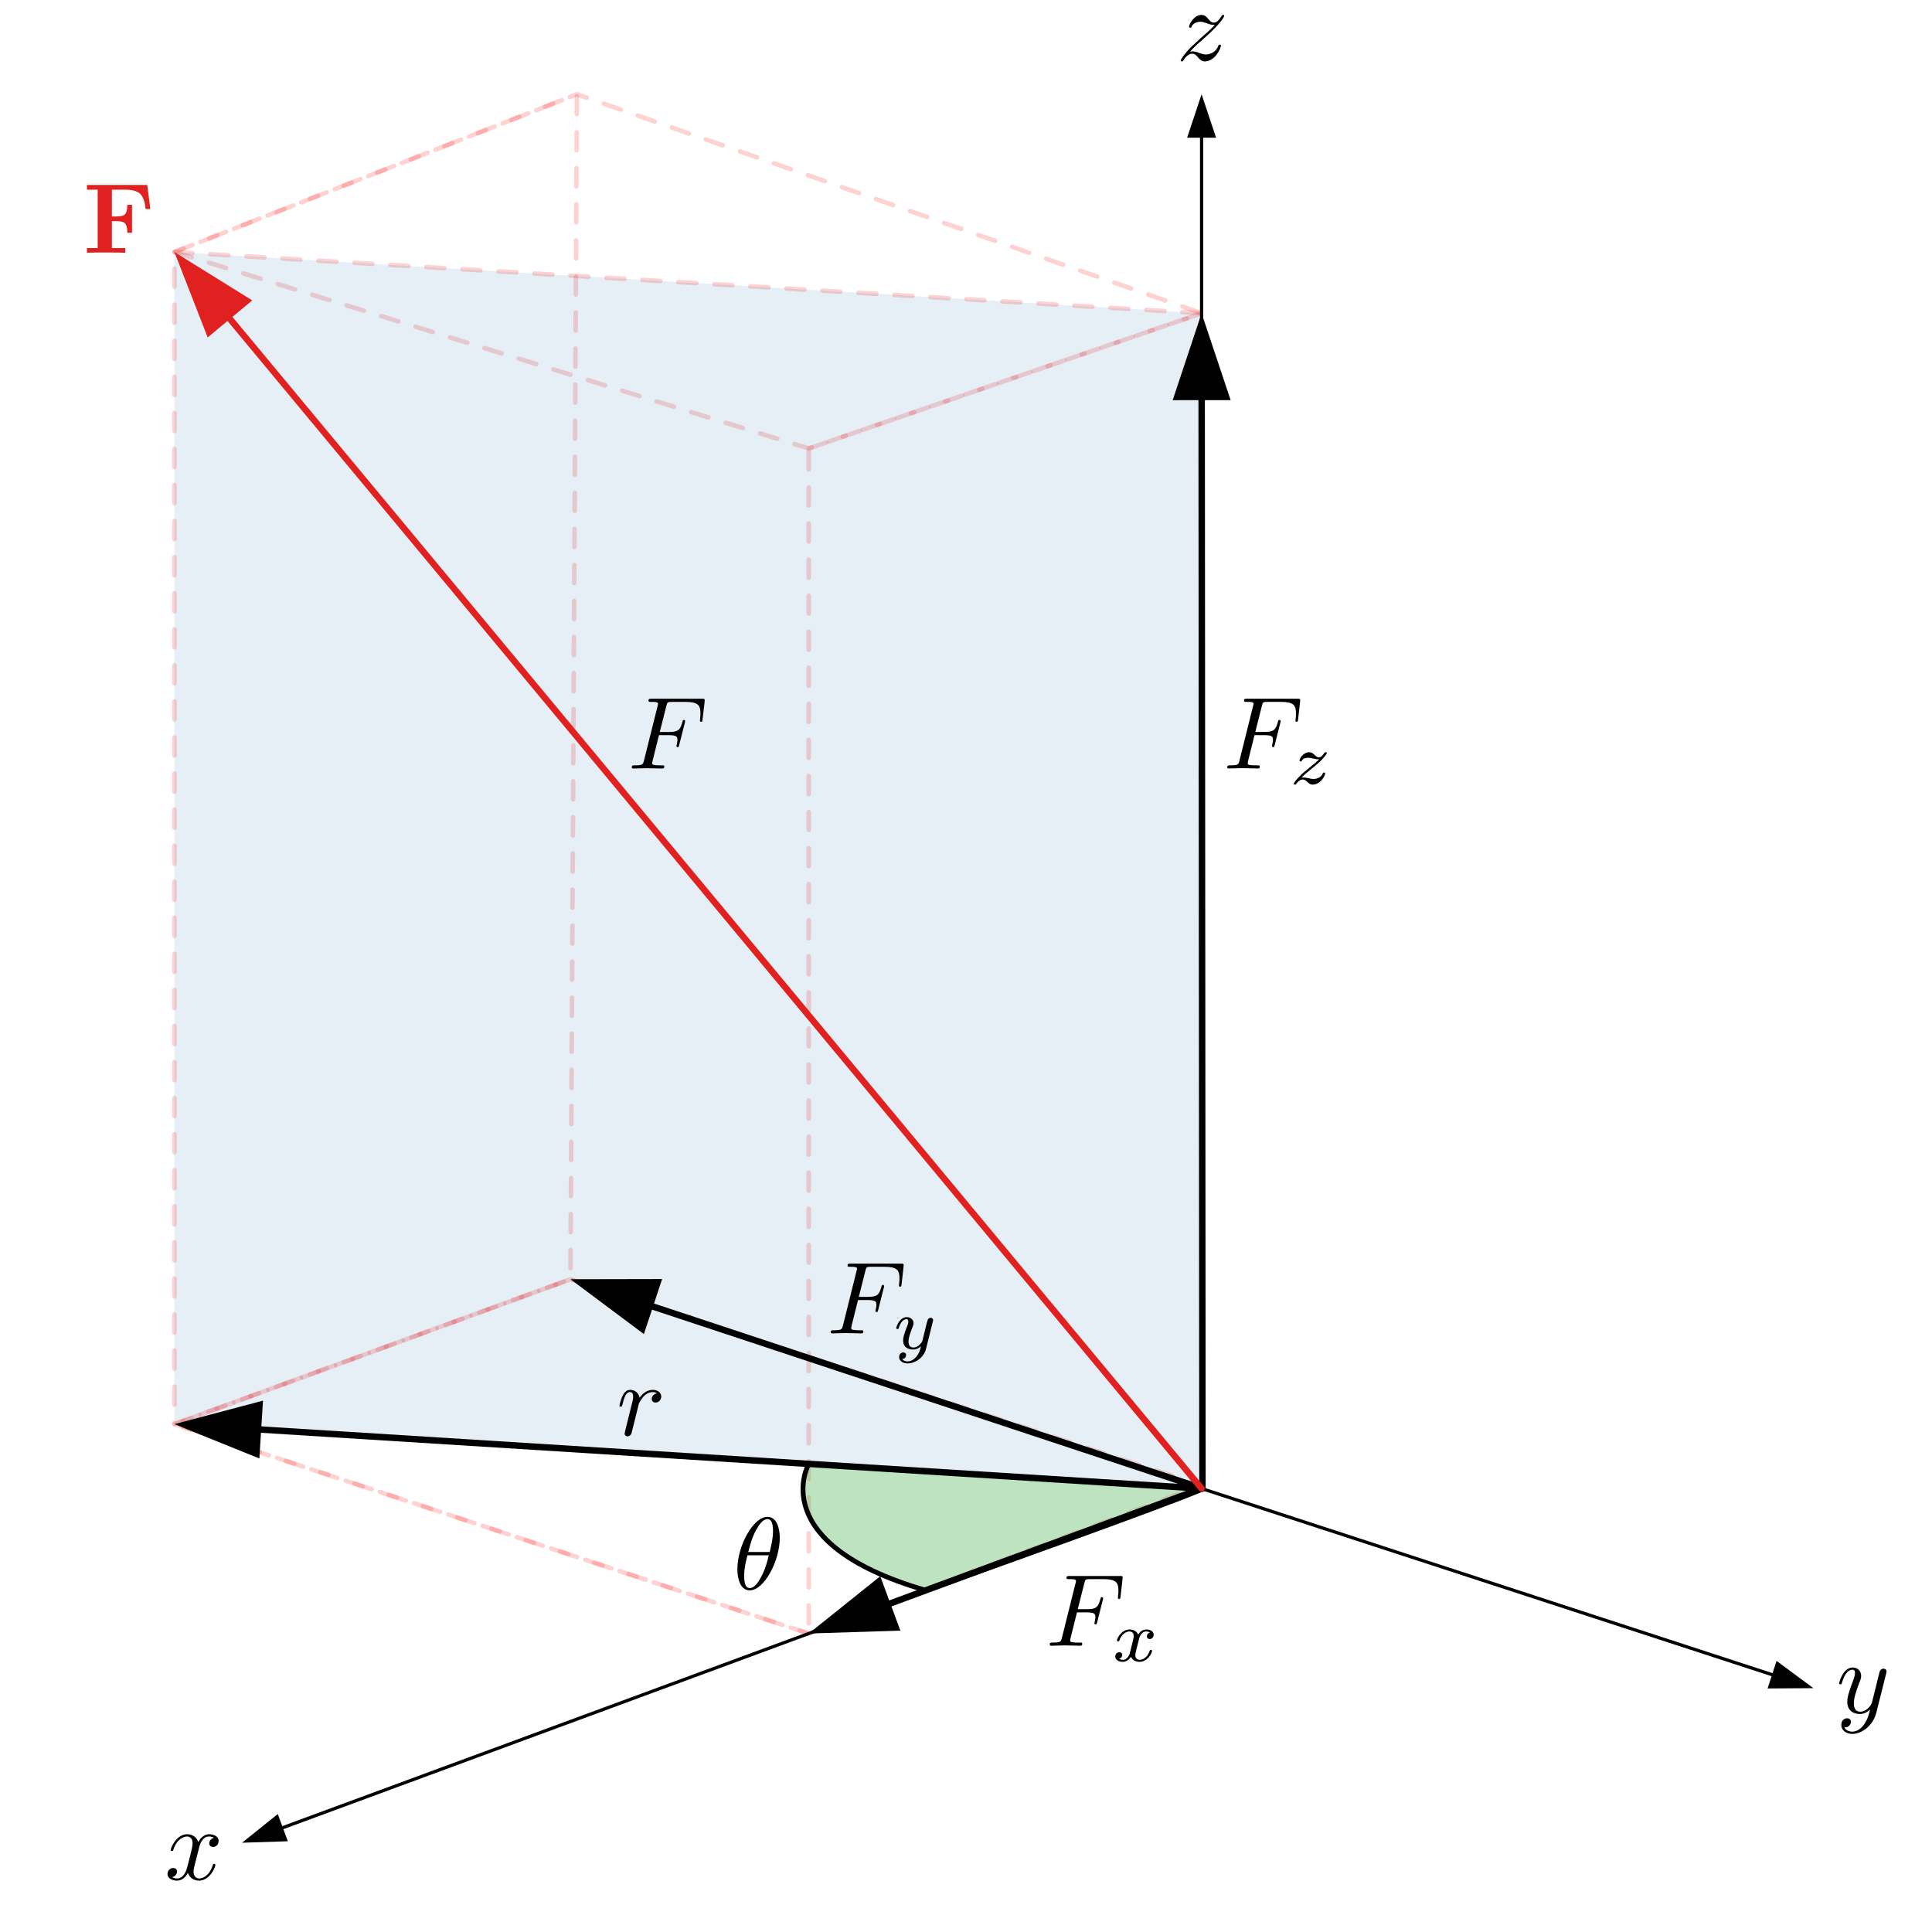
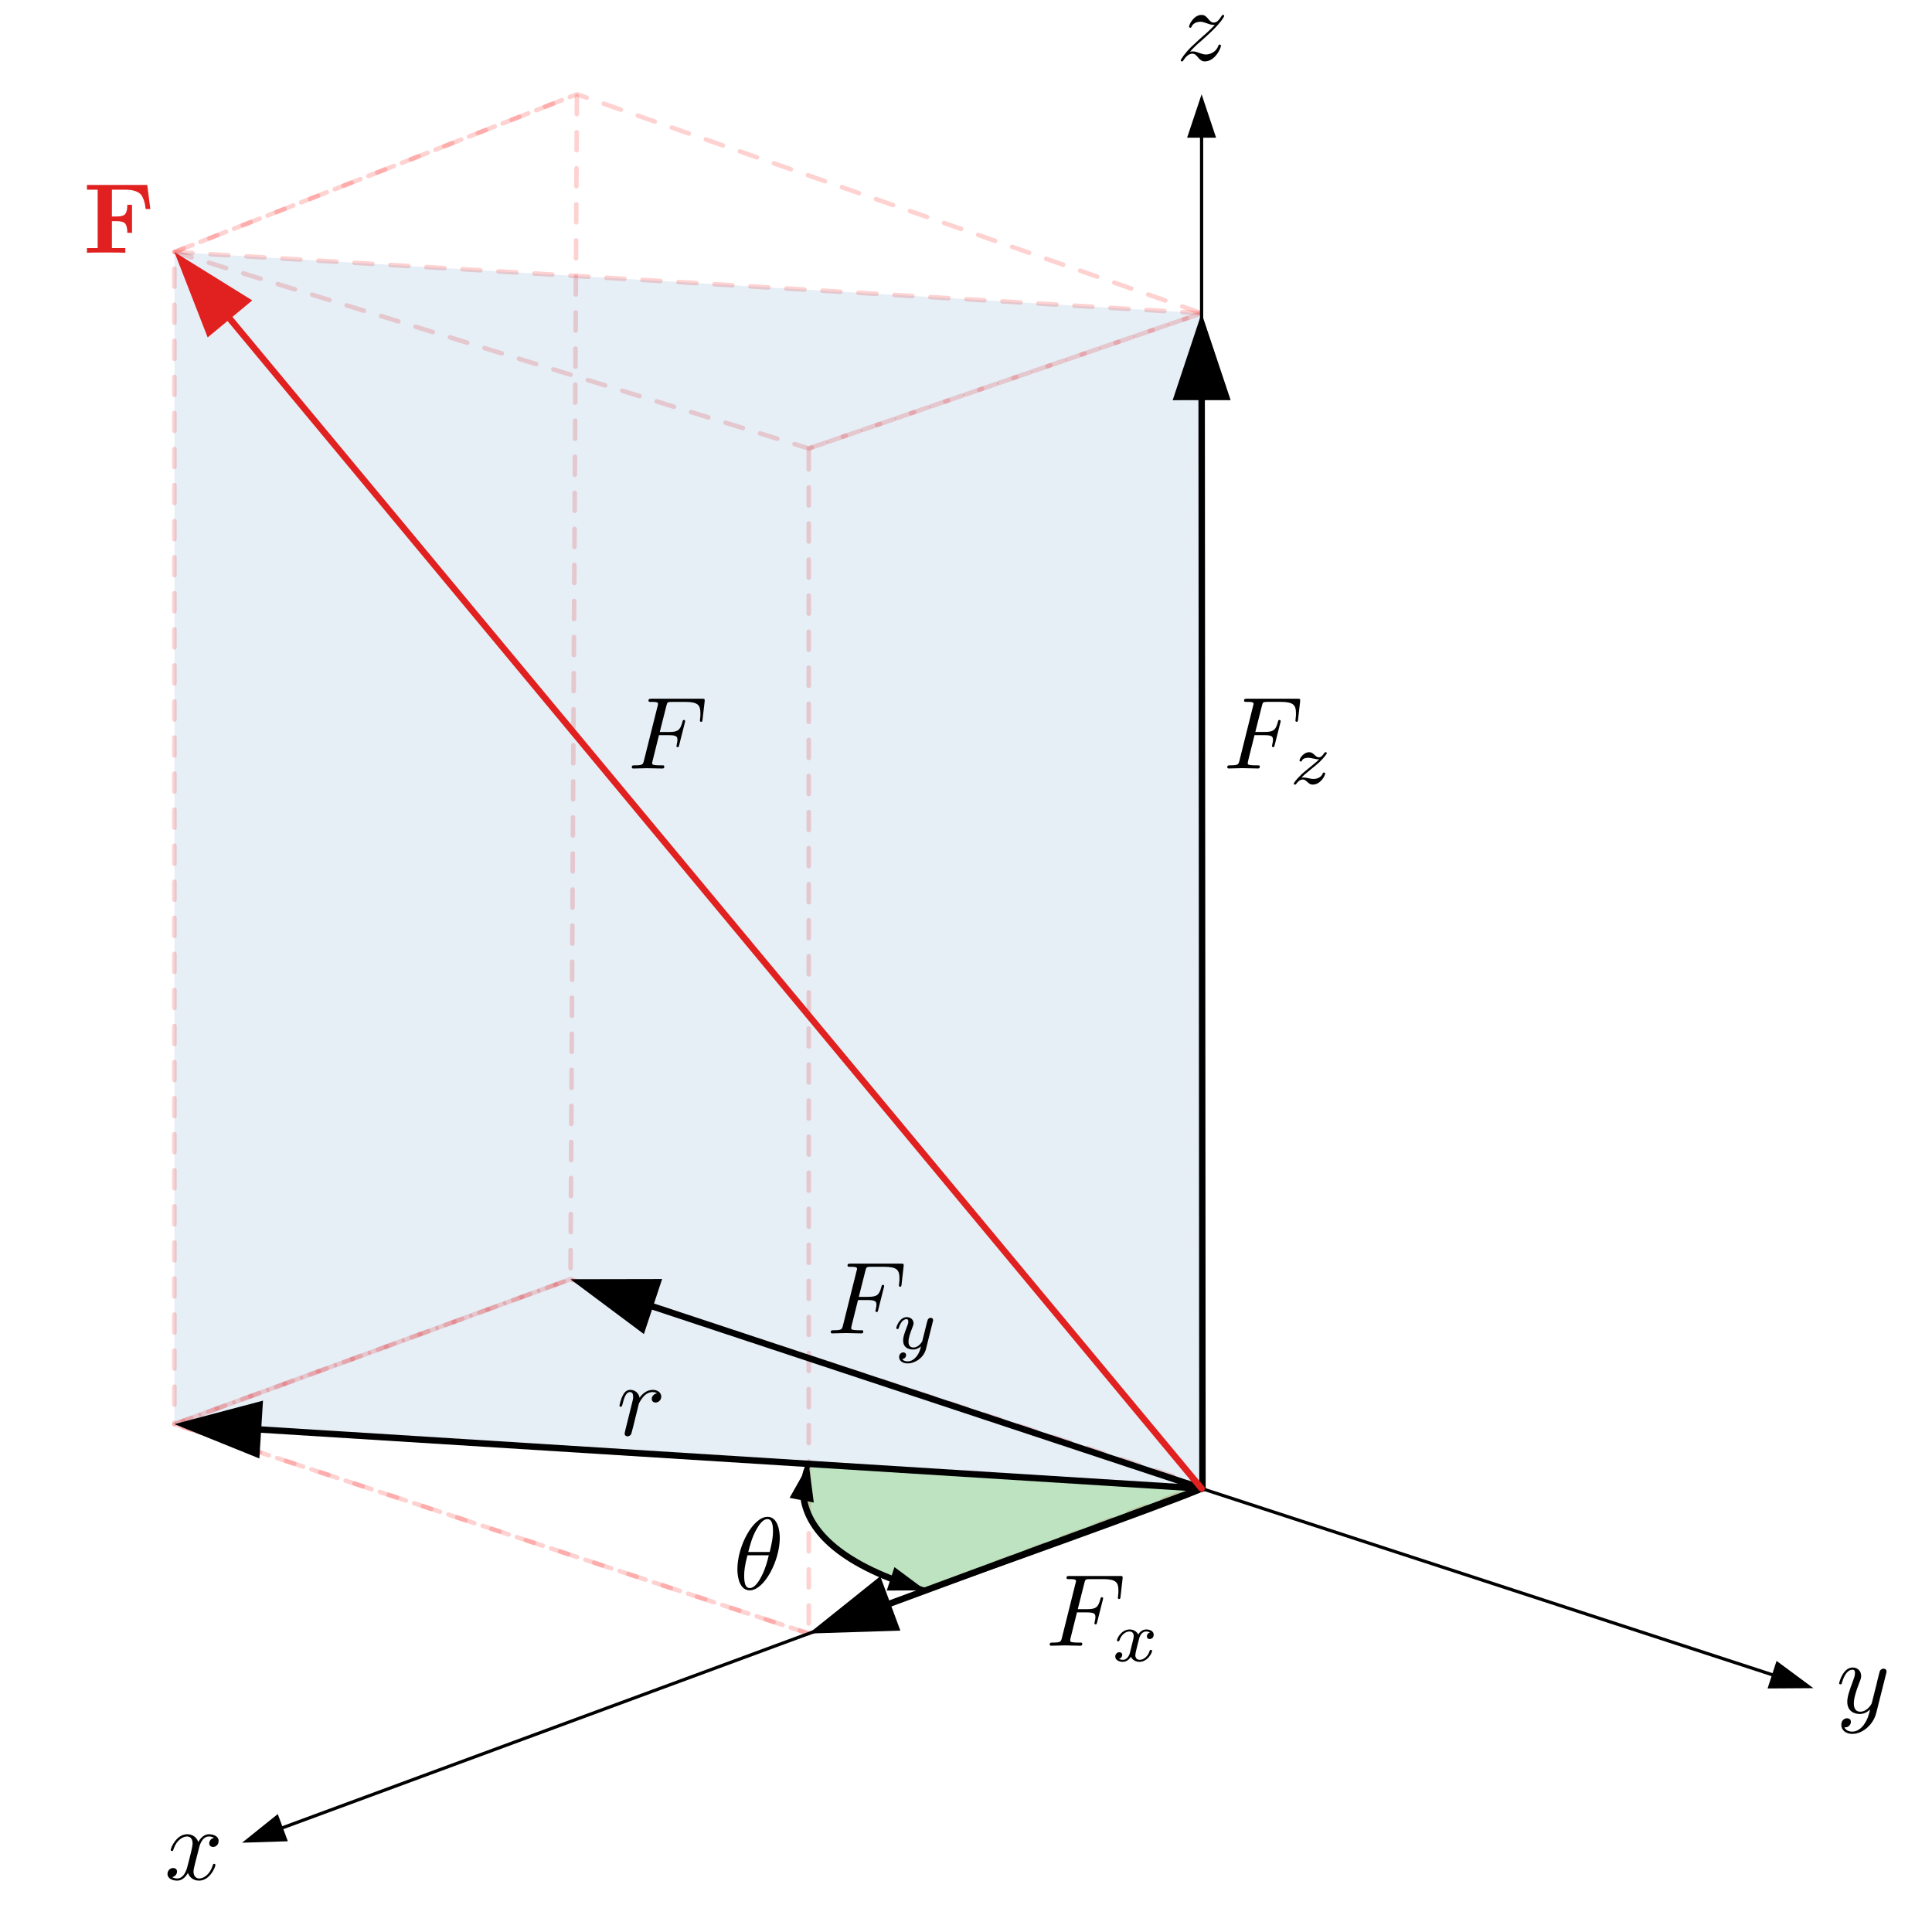
<svg xmlns="http://www.w3.org/2000/svg" width="100%" height="100%" viewBox="0 0 600 600" version="1.1" xml:space="preserve" style="fill-rule:evenodd;clip-rule:evenodd;stroke-linecap:round;stroke-linejoin:round;stroke-miterlimit:1.5;">
  <g transform="matrix(1,0,0,1,-3,-1141)">
    <g transform="matrix(1.0759,0,0,1.04266,-565.665,996.305)">
      <rect id="_3d-coords-cylinder" x="528.55" y="138.775" width="557.675" height="575.45" style="fill:none;" />
      <g id="_3d-coords-cylinder1">
        <g id="cube" transform="matrix(0.929458,0,0,0.959083,57.4658,18.1943)">
          <g transform="matrix(1,0,0,1,0,368.034)">
            <path d="M561,199.966L758,265L880,218.966L684,154.966L561,199.966Z" style="fill:none;stroke:rgb(251,7,4);stroke-opacity:0.18;stroke-width:1.4px;stroke-dasharray:5.6,5.6,0,0,0,0;" />
          </g>
          <path d="M561,204L758,265L880,223L686,155L561,204Z" style="fill:none;stroke:rgb(251,7,4);stroke-opacity:0.18;stroke-width:1.4px;stroke-dasharray:5.6,5.6,0,0,0,0;" />
          <path d="M561,568L684,523L686,155L561,204L561,568Z" style="fill:none;stroke:rgb(251,7,4);stroke-opacity:0.18;stroke-width:1.4px;stroke-dasharray:5.6,5.6,0,0,0,0;" />
          <path d="M758,633.034L880,588L684,523L561,568L758,633.034Z" style="fill:none;stroke:rgb(251,7,4);stroke-opacity:0.18;stroke-width:1.4px;stroke-dasharray:5.6,5.6,0,0,0,0;" />
          <path d="M758,265L880,223L880,588L758,633.034L758,265Z" style="fill:none;stroke:rgb(251,7,4);stroke-opacity:0.18;stroke-width:1.4px;stroke-dasharray:5.6,5.6,0,0,0,0;" />
        </g>
        <g transform="matrix(0.929458,0,0,0.959083,-759.359,-1481.12)">
          <path d="M1439.82,1767.28L1758.82,1786.28" style="fill:none;stroke:rgb(251,7,4);stroke-opacity:0.18;stroke-width:1.4px;stroke-dasharray:5.6,5.6,0,0,0,0;" />
        </g>
        <g id="angles">
          <g id="theta" transform="matrix(0.929458,0,0,0.959083,57.4658,18.1943)">
            <path d="M758,580.351C758,580.351 744,605 794.333,619.622C829.329,607.291 884.606,587.274 880,588L758,580.351Z" style="fill:rgb(77,179,88);fill-opacity:0.37;stroke:black;stroke-width:1.5px;" />
+             <g transform="matrix(1,-0,-0,1,506.837,125.725)">
+               <path d="M252.73,466.632L251.163,454.626L245.213,465.172L252.73,466.632Z" />
+               <path d="M277.773,486.681L287.496,493.897L275.388,493.958L277.773,486.681Z" />
+               <path d="M249.41,463.647C249.884,471.289 255.293,482.355 278.763,491.035" style="fill:none;stroke:black;stroke-width:2px;stroke-linecap:butt;" />
+             </g>
          </g>
          <g id="phi">
            <g transform="matrix(0.929458,0,0,0.959083,57.4658,18.1943)">
              <path d="M880,588L879.993,223L561,204L880,588Z" style="fill:rgb(64,124,191);fill-opacity:0.13;" />
            </g>
            <g transform="matrix(0.929458,0,0,0.959083,-765.058,-847.163)">
              <path d="M1445.95,1470.28L1445.95,1106.28L1764.95,1490.28L1445.95,1470.28Z" style="fill:rgb(64,124,191);fill-opacity:0.13;" />
            </g>
          </g>
        </g>
        <g id="axes" transform="matrix(0.929458,0,0,0.959083,57.4658,18.1943)">
          <g transform="matrix(1,-0,-0,1,506.837,125.725)">
            <path d="M89.386,571.822L75.163,572.275L86.269,563.379L89.386,571.822Z" />
            <path d="M373.156,462.278C373.156,462.278 137.441,549.286 85.294,568.535" style="fill:none;stroke:black;stroke-width:1px;" />
          </g>
          <g transform="matrix(1,-0,-0,1,506.837,125.725)">
            <path d="M368.663,42.775L373.163,29.275L377.663,42.775L368.663,42.775Z" />
            <path d="M373.17,462.278C373.17,462.278 373.164,107 373.163,40.075" style="fill:none;stroke:black;stroke-width:1px;" />
          </g>
          <g transform="matrix(1,-0,-0,1,506.837,125.725)">
            <path d="M551.725,515.809L563.163,524.275L548.933,524.365L551.725,515.809Z" />
            <path d="M373.163,462.275C373.163,462.275 513.359,508.023 552.895,520.925" style="fill:none;stroke:black;stroke-width:1px;" />
          </g>
        </g>
        <g id="forces" transform="matrix(0.929458,0,0,0.959083,57.4658,18.1943)">
          <g transform="matrix(1,-0,-0,1,506.837,125.725)">
            <path d="M80.546,452.947L54.163,442.275L81.673,434.982L80.546,452.947Z" />
            <path d="M373.163,462.275C373.163,462.275 147.389,448.12 75.72,443.627" style="fill:none;stroke:black;stroke-width:2px;" />
          </g>
          <g transform="matrix(1,-0,-0,1,506.837,125.725)">
            <path d="M279.609,506.402L251.163,507.309L273.375,489.516L279.609,506.402Z" />
            <path d="M373.163,462.275C373.163,462.275 306.112,487.025 271.426,499.829" style="fill:none;stroke:black;stroke-width:2px;" />
          </g>
          <g transform="matrix(0.991265,0,0,1,5.97493,-5.68434e-14)">
            <g transform="matrix(1.00881,-0,-0,1,505.276,125.725)">
              <path d="M364.183,124.282L373.163,97.275L382.183,124.268L364.183,124.282Z" />
              <path d="M373.433,462.275C373.433,462.275 373.237,197.279 373.179,118.875" style="fill:none;stroke:black;stroke-width:2px;" />
            </g>
          </g>
          <g transform="matrix(0.991265,0,0,1,5.97493,-5.68434e-14)">
            <g transform="matrix(1.00881,-0,-0,1,505.276,125.725)">
              <path d="M199.964,414.307L177.163,397.275L205.623,397.22L199.964,414.307Z" />
              <path d="M373.433,462.275C373.433,462.275 247.974,420.726 197.667,404.066" style="fill:none;stroke:black;stroke-width:2px;" />
            </g>
          </g>
          <g transform="matrix(1,-0,-0,1,506.837,125.725)">
            <path d="M64.493,104.795L54.163,78.275L78.338,93.293L64.493,104.795Z" style="fill:rgb(225,32,32);" />
            <path d="M373.163,462.275C373.163,462.275 129.182,168.581 67.965,94.89" style="fill:none;stroke:rgb(225,32,32);stroke-width:2px;" />
          </g>
        </g>
        <g id="LABELS" transform="matrix(1,0,0,1.03187,0,-13.594)">
          <g transform="matrix(1.23901,0,0,1.23901,740.157,606.39)">
            <g id="glyph-0-1">
              <path d="M10.875,-11.953C10.875,-13.531 10.453,-16.859 8.016,-16.859C4.688,-16.859 1,-10.109 1,-4.641C1,-2.391 1.703,0.266 3.875,0.266C7.25,0.266 10.875,-6.594 10.875,-11.953ZM3.531,-8.672C3.938,-10.203 4.422,-12.125 5.375,-13.813C6.031,-14.984 6.906,-16.328 7.984,-16.328C9.156,-16.328 9.297,-14.797 9.297,-13.438C9.297,-12.266 9.109,-11.047 8.531,-8.672L3.531,-8.672ZM8.313,-7.906C8.063,-6.813 7.547,-4.781 6.641,-3.063C5.813,-1.438 4.906,-0.266 3.875,-0.266C3.078,-0.266 2.578,-0.953 2.578,-3.172C2.578,-4.188 2.719,-5.563 3.344,-7.906L8.313,-7.906Z" style="fill-rule:nonzero;" />
            </g>
          </g>
          <g transform="matrix(1.23901,0,0,1.23901,552.523,220.621)">
            <g id="glyph-0-11">
              <path d="M0.906,0L0.906,-1.094L3.406,-1.094L3.406,-14.688L0.906,-14.688L0.906,-15.797L14.953,-15.797L15.672,-10.188L14.578,-10.188C14.504,-10.813 14.422,-11.316 14.328,-11.703C14.234,-12.098 14.082,-12.504 13.875,-12.922C13.676,-13.348 13.414,-13.676 13.094,-13.906C12.781,-14.133 12.359,-14.32 11.828,-14.469C11.305,-14.613 10.688,-14.688 9.969,-14.688L6.719,-14.688L6.719,-8.453L7.875,-8.453C8.906,-8.453 9.566,-8.66 9.859,-9.078C10.16,-9.492 10.313,-10.191 10.313,-11.172L11.406,-11.172L11.406,-4.641L10.313,-4.641C10.313,-5.617 10.16,-6.316 9.859,-6.734C9.566,-7.148 8.906,-7.359 7.875,-7.359L6.719,-7.359L6.719,-1.094L9.844,-1.094L9.844,0C9.164,-0.039 7.602,-0.063 5.156,-0.063C2.914,-0.063 1.5,-0.039 0.906,0Z" style="fill:rgb(225,32,32);fill-rule:nonzero;" />
            </g>
          </g>
          <g transform="matrix(1.33305,0,0,1.29187,-53.6497,-319.282)">
            <g transform="matrix(0.929458,0,0,0.959083,701.647,533.157)">
              <g id="glyph-0-12">
                <path d="M7.25,-7.766L9.563,-7.766C11.359,-7.766 11.547,-7.391 11.547,-6.688C11.547,-6.531 11.547,-6.234 11.375,-5.516C11.328,-5.406 11.313,-5.313 11.313,-5.266C11.313,-5.063 11.453,-4.969 11.594,-4.969C11.828,-4.969 11.828,-5.047 11.953,-5.469L13.266,-10.656C13.344,-10.922 13.344,-10.969 13.344,-11.047C13.344,-11.094 13.297,-11.313 13.047,-11.313C12.813,-11.313 12.797,-11.188 12.688,-10.813C12.188,-8.938 11.641,-8.516 9.609,-8.516L7.438,-8.516L8.969,-14.578C9.188,-15.422 9.203,-15.516 10.25,-15.516L13.406,-15.516C16.359,-15.516 16.906,-14.719 16.906,-12.891C16.906,-12.328 16.906,-12.234 16.828,-11.594C16.781,-11.281 16.781,-11.234 16.781,-11.172C16.781,-11.047 16.859,-10.875 17.063,-10.875C17.328,-10.875 17.359,-11.016 17.406,-11.469L17.875,-15.609C17.953,-16.25 17.828,-16.25 17.234,-16.25L5.516,-16.25C5.047,-16.25 4.813,-16.25 4.813,-15.781C4.813,-15.516 5.016,-15.516 5.469,-15.516C6.359,-15.516 7.031,-15.516 7.031,-15.078C7.031,-14.984 7.031,-14.938 6.906,-14.516L3.75,-1.859C3.516,-0.938 3.469,-0.734 1.578,-0.734C1.172,-0.734 0.906,-0.734 0.906,-0.281C0.906,0 1.188,0 1.266,0C1.953,0 3.734,-0.078 4.422,-0.078C5.219,-0.078 7.203,0 7.984,0C8.203,0 8.484,0 8.484,-0.453C8.484,-0.641 8.344,-0.688 8.344,-0.719C8.266,-0.734 8.219,-0.734 7.672,-0.734C7.141,-0.734 7.031,-0.734 6.438,-0.781C5.734,-0.859 5.672,-0.953 5.672,-1.266C5.672,-1.313 5.672,-1.453 5.766,-1.813L7.25,-7.766Z" style="fill-rule:nonzero;" />
              </g>
            </g>
            <g transform="matrix(0.929458,0,0,0.959083,715.939,536.596)">
              <g id="glyph-1-1">
                <path d="M2.813,-1.469C3.25,-1.906 3.547,-2.219 4.969,-3.359C5.328,-3.641 6.578,-4.656 7.063,-5.125C8.078,-6.125 8.719,-6.984 8.719,-7.172C8.719,-7.375 8.5,-7.375 8.438,-7.375C8.281,-7.375 8.234,-7.344 8.156,-7.219C7.625,-6.438 7.281,-6.188 6.875,-6.188C6.672,-6.188 6.422,-6.203 5.922,-6.688C5.359,-7.266 4.984,-7.375 4.609,-7.375C3.266,-7.375 2.359,-5.922 2.359,-5.422C2.359,-5.266 2.531,-5.219 2.641,-5.219C2.844,-5.219 2.875,-5.266 2.938,-5.453C3.203,-6.047 4.141,-6.078 4.406,-6.078C4.781,-6.078 5.219,-5.969 5.453,-5.922C6.375,-5.719 6.5,-5.719 6.906,-5.719C6.469,-5.266 6.172,-4.969 4.578,-3.703C3.281,-2.656 2.828,-2.25 2.516,-1.906C1.5,-0.922 1.016,-0.188 1.016,-0.031C1.016,0.172 1.234,0.172 1.313,0.172C1.469,0.172 1.5,0.141 1.594,0C2.047,-0.641 2.563,-1.016 3.125,-1.016C3.328,-1.016 3.578,-1 4.031,-0.578C4.547,-0.078 4.891,0.172 5.422,0.172C7.219,0.172 8.328,-1.859 8.328,-2.422C8.328,-2.625 8.156,-2.641 8.047,-2.641C7.844,-2.641 7.813,-2.563 7.75,-2.375C7.438,-1.547 6.438,-1.141 5.625,-1.141C5.234,-1.141 4.813,-1.219 4.406,-1.328C3.625,-1.484 3.5,-1.484 3.203,-1.484C3.156,-1.484 2.906,-1.484 2.813,-1.469Z" style="fill-rule:nonzero;" />
              </g>
            </g>
          </g>
          <g transform="matrix(1.33305,0,0,1.33305,-183.027,-238.214)">
            <g transform="matrix(0.929458,0,0,0.929458,712.843,578.197)">
              <g id="glyph-0-13">
                <path d="M7.25,-7.766L9.563,-7.766C11.359,-7.766 11.547,-7.391 11.547,-6.688C11.547,-6.531 11.547,-6.234 11.375,-5.516C11.328,-5.406 11.313,-5.313 11.313,-5.266C11.313,-5.063 11.453,-4.969 11.594,-4.969C11.828,-4.969 11.828,-5.047 11.953,-5.469L13.266,-10.656C13.344,-10.922 13.344,-10.969 13.344,-11.047C13.344,-11.094 13.297,-11.313 13.047,-11.313C12.813,-11.313 12.797,-11.188 12.688,-10.813C12.188,-8.938 11.641,-8.516 9.609,-8.516L7.438,-8.516L8.969,-14.578C9.188,-15.422 9.203,-15.516 10.25,-15.516L13.406,-15.516C16.359,-15.516 16.906,-14.719 16.906,-12.891C16.906,-12.328 16.906,-12.234 16.828,-11.594C16.781,-11.281 16.781,-11.234 16.781,-11.172C16.781,-11.047 16.859,-10.875 17.063,-10.875C17.328,-10.875 17.359,-11.016 17.406,-11.469L17.875,-15.609C17.953,-16.25 17.828,-16.25 17.234,-16.25L5.516,-16.25C5.047,-16.25 4.813,-16.25 4.813,-15.781C4.813,-15.516 5.016,-15.516 5.469,-15.516C6.359,-15.516 7.031,-15.516 7.031,-15.078C7.031,-14.984 7.031,-14.938 6.906,-14.516L3.75,-1.859C3.516,-0.938 3.469,-0.734 1.578,-0.734C1.172,-0.734 0.906,-0.734 0.906,-0.281C0.906,0 1.188,0 1.266,0C1.953,0 3.734,-0.078 4.422,-0.078C5.219,-0.078 7.203,0 7.984,0C8.203,0 8.484,0 8.484,-0.453C8.484,-0.641 8.344,-0.688 8.344,-0.719C8.266,-0.734 8.219,-0.734 7.672,-0.734C7.141,-0.734 7.031,-0.734 6.438,-0.781C5.734,-0.859 5.672,-0.953 5.672,-1.266C5.672,-1.313 5.672,-1.453 5.766,-1.813L7.25,-7.766Z" style="fill-rule:nonzero;" />
              </g>
            </g>
            <g transform="matrix(0.929458,0,0,0.929458,727.135,581.53)">
              <g id="glyph-1-11">
                <path d="M9.297,-6.313C9.375,-6.547 9.375,-6.578 9.375,-6.672C9.375,-7.016 9.109,-7.219 8.813,-7.219C8.641,-7.219 8.313,-7.125 8.141,-6.813C8.078,-6.703 7.953,-6.172 7.859,-5.844L7.516,-4.453C7.406,-4.047 6.891,-1.938 6.844,-1.75C6.828,-1.75 6.094,-0.297 4.781,-0.297C3.641,-0.297 3.641,-1.391 3.641,-1.688C3.641,-2.594 4.031,-3.641 4.531,-4.938C4.734,-5.469 4.813,-5.672 4.813,-5.953C4.813,-6.766 4.141,-7.375 3.234,-7.375C1.547,-7.375 0.781,-5.109 0.781,-4.813C0.781,-4.609 1.016,-4.609 1.078,-4.609C1.313,-4.609 1.328,-4.688 1.375,-4.875C1.797,-6.266 2.516,-6.906 3.172,-6.906C3.469,-6.906 3.594,-6.734 3.594,-6.328C3.594,-5.938 3.453,-5.578 3.359,-5.359C2.563,-3.313 2.391,-2.688 2.391,-1.953C2.391,-1.672 2.391,-0.891 3.047,-0.344C3.563,0.078 4.266,0.172 4.719,0.172C5.391,0.172 5.984,-0.078 6.547,-0.578C6.328,0.328 6.141,1.031 5.438,1.875C4.984,2.391 4.313,2.938 3.438,2.938C3.313,2.938 2.531,2.938 2.172,2.391C3.078,2.297 3.078,1.484 3.078,1.469C3.078,0.938 2.594,0.844 2.422,0.844C2.016,0.844 1.453,1.172 1.453,1.938C1.453,2.797 2.266,3.406 3.453,3.406C5.141,3.406 7.203,2.109 7.719,0.016L9.297,-6.313Z" style="fill-rule:nonzero;" />
              </g>
            </g>
          </g>
          <g transform="matrix(1.33305,0,0,1.29187,-119.591,-132.498)">
            <g transform="matrix(0.929458,0,0,0.959083,712.668,584.583)">
              <g id="glyph-0-14">
                <path d="M7.25,-7.766L9.563,-7.766C11.359,-7.766 11.547,-7.391 11.547,-6.688C11.547,-6.531 11.547,-6.234 11.375,-5.516C11.328,-5.406 11.313,-5.313 11.313,-5.266C11.313,-5.063 11.453,-4.969 11.594,-4.969C11.828,-4.969 11.828,-5.047 11.953,-5.469L13.266,-10.656C13.344,-10.922 13.344,-10.969 13.344,-11.047C13.344,-11.094 13.297,-11.313 13.047,-11.313C12.813,-11.313 12.797,-11.188 12.688,-10.813C12.188,-8.938 11.641,-8.516 9.609,-8.516L7.438,-8.516L8.969,-14.578C9.188,-15.422 9.203,-15.516 10.25,-15.516L13.406,-15.516C16.359,-15.516 16.906,-14.719 16.906,-12.891C16.906,-12.328 16.906,-12.234 16.828,-11.594C16.781,-11.281 16.781,-11.234 16.781,-11.172C16.781,-11.047 16.859,-10.875 17.063,-10.875C17.328,-10.875 17.359,-11.016 17.406,-11.469L17.875,-15.609C17.953,-16.25 17.828,-16.25 17.234,-16.25L5.516,-16.25C5.047,-16.25 4.813,-16.25 4.813,-15.781C4.813,-15.516 5.016,-15.516 5.469,-15.516C6.359,-15.516 7.031,-15.516 7.031,-15.078C7.031,-14.984 7.031,-14.938 6.906,-14.516L3.75,-1.859C3.516,-0.938 3.469,-0.734 1.578,-0.734C1.172,-0.734 0.906,-0.734 0.906,-0.281C0.906,0 1.188,0 1.266,0C1.953,0 3.734,-0.078 4.422,-0.078C5.219,-0.078 7.203,0 7.984,0C8.203,0 8.484,0 8.484,-0.453C8.484,-0.641 8.344,-0.688 8.344,-0.719C8.266,-0.734 8.219,-0.734 7.672,-0.734C7.141,-0.734 7.031,-0.734 6.438,-0.781C5.734,-0.859 5.672,-0.953 5.672,-1.266C5.672,-1.313 5.672,-1.453 5.766,-1.813L7.25,-7.766Z" style="fill-rule:nonzero;" />
              </g>
            </g>
            <g transform="matrix(0.929458,0,0,0.959083,726.96,588.022)">
              <g id="glyph-1-12">
                <path d="M4.172,-1.781C4,-1.203 3.453,-0.297 2.594,-0.297C2.547,-0.297 2.047,-0.297 1.688,-0.531C2.375,-0.75 2.422,-1.359 2.422,-1.453C2.422,-1.828 2.141,-2.078 1.75,-2.078C1.281,-2.078 0.797,-1.672 0.797,-1.047C0.797,-0.219 1.734,0.172 2.563,0.172C3.328,0.172 4.016,-0.313 4.438,-1.016C4.844,-0.141 5.75,0.172 6.422,0.172C8.344,0.172 9.375,-1.922 9.375,-2.391C9.375,-2.609 9.156,-2.609 9.109,-2.609C8.875,-2.609 8.859,-2.531 8.781,-2.328C8.438,-1.172 7.438,-0.297 6.5,-0.297C5.828,-0.297 5.469,-0.75 5.469,-1.391C5.469,-1.828 5.875,-3.344 6.344,-5.203C6.672,-6.5 7.438,-6.906 7.984,-6.906C8.016,-6.906 8.531,-6.906 8.891,-6.672C8.344,-6.531 8.156,-6.063 8.156,-5.75C8.156,-5.391 8.438,-5.141 8.813,-5.141C9.203,-5.141 9.75,-5.453 9.75,-6.156C9.75,-7.094 8.688,-7.375 8.016,-7.375C7.172,-7.375 6.516,-6.828 6.141,-6.188C5.844,-6.875 5.078,-7.375 4.141,-7.375C2.266,-7.375 1.188,-5.328 1.188,-4.813C1.188,-4.609 1.422,-4.609 1.469,-4.609C1.688,-4.609 1.703,-4.672 1.797,-4.891C2.203,-6.188 3.266,-6.906 4.078,-6.906C4.641,-6.906 5.094,-6.609 5.094,-5.813C5.094,-5.469 4.891,-4.641 4.734,-4.063L4.172,-1.781Z" style="fill-rule:nonzero;" />
              </g>
            </g>
          </g>
          <g transform="matrix(2.47803,0,0,2.47803,576.046,690.204)">
            <g id="glyph-0-15">
              <path d="M4,-3.609C4.063,-3.922 4.344,-5.016 5.172,-5.016C5.234,-5.016 5.516,-5.016 5.766,-4.859C5.438,-4.813 5.203,-4.5 5.203,-4.219C5.203,-4.031 5.328,-3.797 5.656,-3.797C5.922,-3.797 6.297,-4.016 6.297,-4.5C6.297,-5.109 5.594,-5.281 5.188,-5.281C4.5,-5.281 4.078,-4.656 3.938,-4.375C3.641,-5.156 2.984,-5.281 2.641,-5.281C1.406,-5.281 0.719,-3.734 0.719,-3.438C0.719,-3.328 0.844,-3.328 0.859,-3.328C0.953,-3.328 0.984,-3.344 1.016,-3.453C1.422,-4.719 2.219,-5.016 2.625,-5.016C2.844,-5.016 3.266,-4.906 3.266,-4.219C3.266,-3.844 3.063,-3.047 2.625,-1.375C2.422,-0.641 2.016,-0.125 1.484,-0.125C1.406,-0.125 1.141,-0.125 0.891,-0.281C1.188,-0.344 1.453,-0.594 1.453,-0.938C1.453,-1.25 1.188,-1.344 1,-1.344C0.641,-1.344 0.344,-1.047 0.344,-0.656C0.344,-0.109 0.938,0.125 1.469,0.125C2.266,0.125 2.688,-0.703 2.719,-0.781C2.875,-0.328 3.297,0.125 4.016,0.125C5.25,0.125 5.922,-1.406 5.922,-1.703C5.922,-1.828 5.828,-1.828 5.781,-1.828C5.672,-1.828 5.656,-1.781 5.625,-1.703C5.234,-0.422 4.422,-0.125 4.047,-0.125C3.578,-0.125 3.375,-0.516 3.375,-0.922C3.375,-1.188 3.453,-1.453 3.578,-1.969L4,-3.609Z" style="fill-rule:nonzero;" />
            </g>
          </g>
          <g transform="matrix(1.23901,0,0,1.23901,1058.57,642.081)">
            <g id="glyph-0-16">
              <path d="M11.625,-9.109C11.719,-9.438 11.719,-9.484 11.719,-9.656C11.719,-10.094 11.375,-10.297 11.016,-10.297C10.781,-10.297 10.406,-10.156 10.188,-9.797C10.141,-9.688 9.938,-8.938 9.844,-8.516C9.688,-7.891 9.516,-7.25 9.375,-6.594L8.297,-2.297C8.203,-1.938 7.172,-0.266 5.594,-0.266C4.375,-0.266 4.109,-1.313 4.109,-2.203C4.109,-3.297 4.516,-4.781 5.328,-6.891C5.719,-7.859 5.813,-8.125 5.813,-8.609C5.813,-9.688 5.047,-10.563 3.844,-10.563C1.578,-10.563 0.688,-7.094 0.688,-6.891C0.688,-6.641 0.938,-6.641 0.984,-6.641C1.219,-6.641 1.25,-6.688 1.359,-7.078C2.016,-9.328 2.969,-10.047 3.781,-10.047C3.969,-10.047 4.375,-10.047 4.375,-9.281C4.375,-8.672 4.141,-8.063 3.969,-7.609C3.016,-5.063 2.578,-3.703 2.578,-2.578C2.578,-0.453 4.094,0.266 5.5,0.266C6.438,0.266 7.25,-0.141 7.906,-0.813C7.609,0.438 7.313,1.609 6.359,2.875C5.734,3.688 4.828,4.375 3.734,4.375C3.391,4.375 2.313,4.297 1.906,3.375C2.297,3.375 2.609,3.375 2.938,3.078C3.172,2.875 3.422,2.563 3.422,2.109C3.422,1.359 2.766,1.266 2.531,1.266C1.984,1.266 1.188,1.656 1.188,2.828C1.188,4.016 2.25,4.906 3.734,4.906C6.188,4.906 8.656,2.719 9.328,0.031L11.625,-9.109Z" style="fill-rule:nonzero;" />
            </g>
          </g>
          <g transform="matrix(1.23901,0,0,1.23901,868.08,165.057)">
            <g id="glyph-0-17">
              <path d="M3.172,-1.984C4.469,-3.375 5.156,-3.969 6.031,-4.703C6.031,-4.734 7.5,-6 8.359,-6.859C10.641,-9.078 11.172,-10.234 11.172,-10.328C11.172,-10.563 10.953,-10.563 10.906,-10.563C10.734,-10.563 10.656,-10.516 10.547,-10.297C9.828,-9.156 9.328,-8.781 8.75,-8.781C8.172,-8.781 7.891,-9.125 7.531,-9.531C7.078,-10.094 6.672,-10.563 5.875,-10.563C4.094,-10.563 2.984,-8.344 2.984,-7.844C2.984,-7.719 3.063,-7.578 3.281,-7.578C3.484,-7.578 3.531,-7.703 3.578,-7.844C4.047,-8.938 5.422,-8.969 5.625,-8.969C6.125,-8.969 6.578,-8.797 7.125,-8.609C8.078,-8.25 8.344,-8.25 8.969,-8.25C8.109,-7.219 6.094,-5.5 5.641,-5.109L3.484,-3.109C1.859,-1.5 1.031,-0.141 1.031,0.031C1.031,0.266 1.266,0.266 1.313,0.266C1.5,0.266 1.547,0.219 1.703,-0.047C2.25,-0.891 2.969,-1.531 3.734,-1.531C4.281,-1.531 4.516,-1.313 5.109,-0.625C5.516,-0.125 5.953,0.266 6.641,0.266C9.016,0.266 10.406,-2.766 10.406,-3.422C10.406,-3.531 10.297,-3.656 10.109,-3.656C9.891,-3.656 9.844,-3.516 9.781,-3.344C9.234,-1.797 7.703,-1.344 6.906,-1.344C6.438,-1.344 6,-1.484 5.5,-1.656C4.688,-1.953 4.328,-2.063 3.828,-2.063C3.781,-2.063 3.391,-2.063 3.172,-1.984Z" style="fill-rule:nonzero;" />
            </g>
          </g>
          <g transform="matrix(1.23901,0,0,1.23901,706.506,561.936)">
            <g id="glyph-0-18">
              <path d="M2.109,-1.406C2.031,-1.047 1.891,-0.5 1.891,-0.375C1.891,0.047 2.219,0.266 2.578,0.266C2.875,0.266 3.297,0.078 3.469,-0.406C3.516,-0.5 4.328,-3.75 4.422,-4.188C4.609,-4.969 5.047,-6.641 5.188,-7.297C5.281,-7.609 5.953,-8.719 6.531,-9.25C6.719,-9.422 7.406,-10.047 8.438,-10.047C9.063,-10.047 9.422,-9.75 9.438,-9.75C8.719,-9.641 8.203,-9.063 8.203,-8.438C8.203,-8.063 8.469,-7.609 9.109,-7.609C9.75,-7.609 10.422,-8.156 10.422,-9.016C10.422,-9.844 9.656,-10.563 8.438,-10.563C6.891,-10.563 5.828,-9.391 5.375,-8.719C5.188,-9.797 4.328,-10.563 3.203,-10.563C2.109,-10.563 1.656,-9.641 1.438,-9.203C1,-8.391 0.688,-6.953 0.688,-6.891C0.688,-6.641 0.938,-6.641 0.984,-6.641C1.219,-6.641 1.25,-6.672 1.391,-7.203C1.797,-8.891 2.266,-10.047 3.125,-10.047C3.531,-10.047 3.875,-9.844 3.875,-8.938C3.875,-8.438 3.797,-8.172 3.484,-6.938L2.109,-1.406Z" style="fill-rule:nonzero;" />
            </g>
          </g>
          <g transform="matrix(0.929458,0,0,0.929458,709.783,369.498)">
            <g>
              <g id="glyph-0-19">
                <path d="M9.656,-10.359L12.75,-10.359C15.141,-10.359 15.391,-9.844 15.391,-8.922C15.391,-8.703 15.391,-8.313 15.172,-7.359C15.109,-7.203 15.078,-7.078 15.078,-7.016C15.078,-6.75 15.266,-6.625 15.453,-6.625C15.781,-6.625 15.781,-6.719 15.938,-7.297L17.688,-14.219C17.781,-14.563 17.781,-14.625 17.781,-14.719C17.781,-14.797 17.719,-15.078 17.406,-15.078C17.078,-15.078 17.047,-14.922 16.922,-14.406C16.25,-11.922 15.516,-11.344 12.813,-11.344L9.906,-11.344L11.953,-19.438C12.234,-20.563 12.266,-20.688 13.672,-20.688L17.875,-20.688C21.797,-20.688 22.531,-19.641 22.531,-17.188C22.531,-16.453 22.531,-16.313 22.438,-15.453C22.375,-15.047 22.375,-14.984 22.375,-14.891C22.375,-14.719 22.469,-14.5 22.766,-14.5C23.109,-14.5 23.141,-14.688 23.203,-15.297L23.844,-20.813C23.938,-21.672 23.781,-21.672 22.984,-21.672L7.359,-21.672C6.719,-21.672 6.406,-21.672 6.406,-21.031C6.406,-20.688 6.688,-20.688 7.297,-20.688C8.484,-20.688 9.375,-20.688 9.375,-20.109C9.375,-19.984 9.375,-19.922 9.219,-19.344L5,-2.484C4.688,-1.25 4.625,-0.984 2.109,-0.984C1.563,-0.984 1.219,-0.984 1.219,-0.375C1.219,0 1.594,0 1.688,0C2.609,0 4.969,-0.094 5.891,-0.094C6.953,-0.094 9.594,0 10.641,0C10.938,0 11.313,0 11.313,-0.609C11.313,-0.859 11.125,-0.922 11.125,-0.953C11.031,-0.984 10.969,-0.984 10.234,-0.984C9.531,-0.984 9.375,-0.984 8.578,-1.047C7.656,-1.141 7.547,-1.281 7.547,-1.688C7.547,-1.75 7.547,-1.938 7.688,-2.422L9.656,-10.359Z" style="fill-rule:nonzero;" />
              </g>
            </g>
          </g>
        </g>
      </g>
    </g>
  </g>
</svg>
